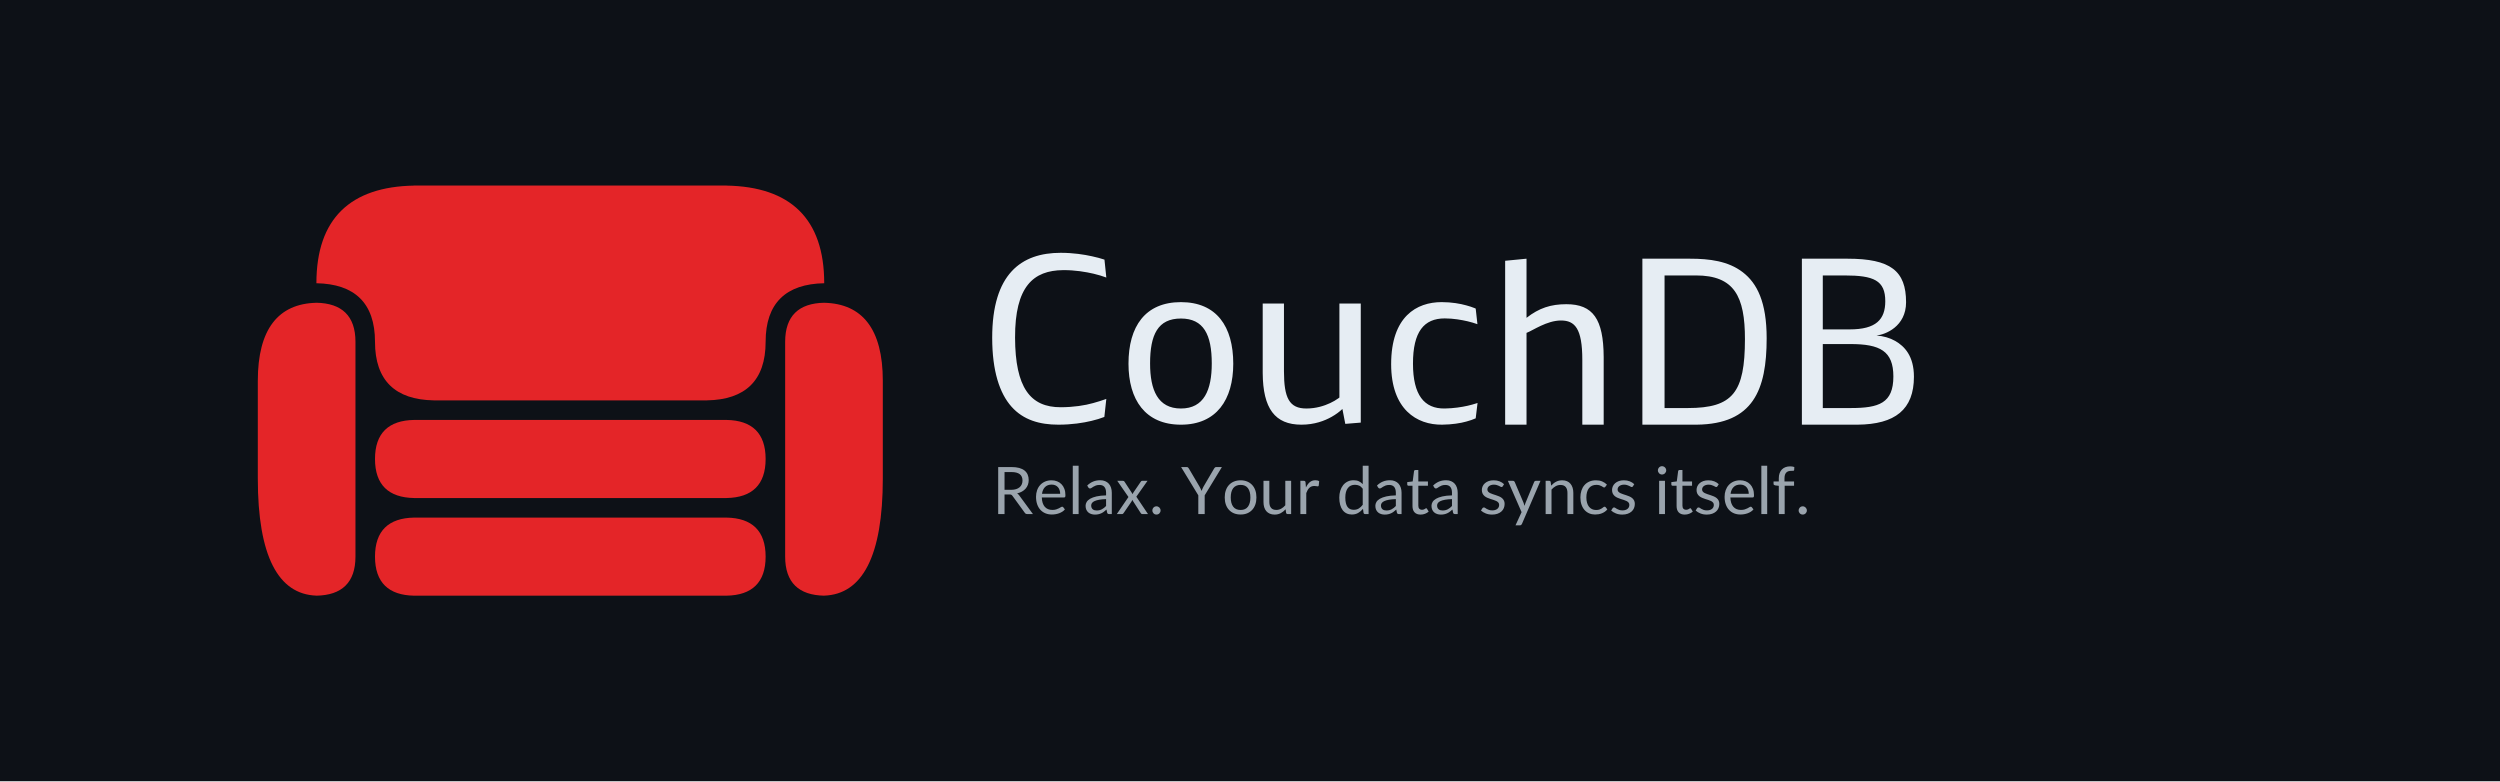
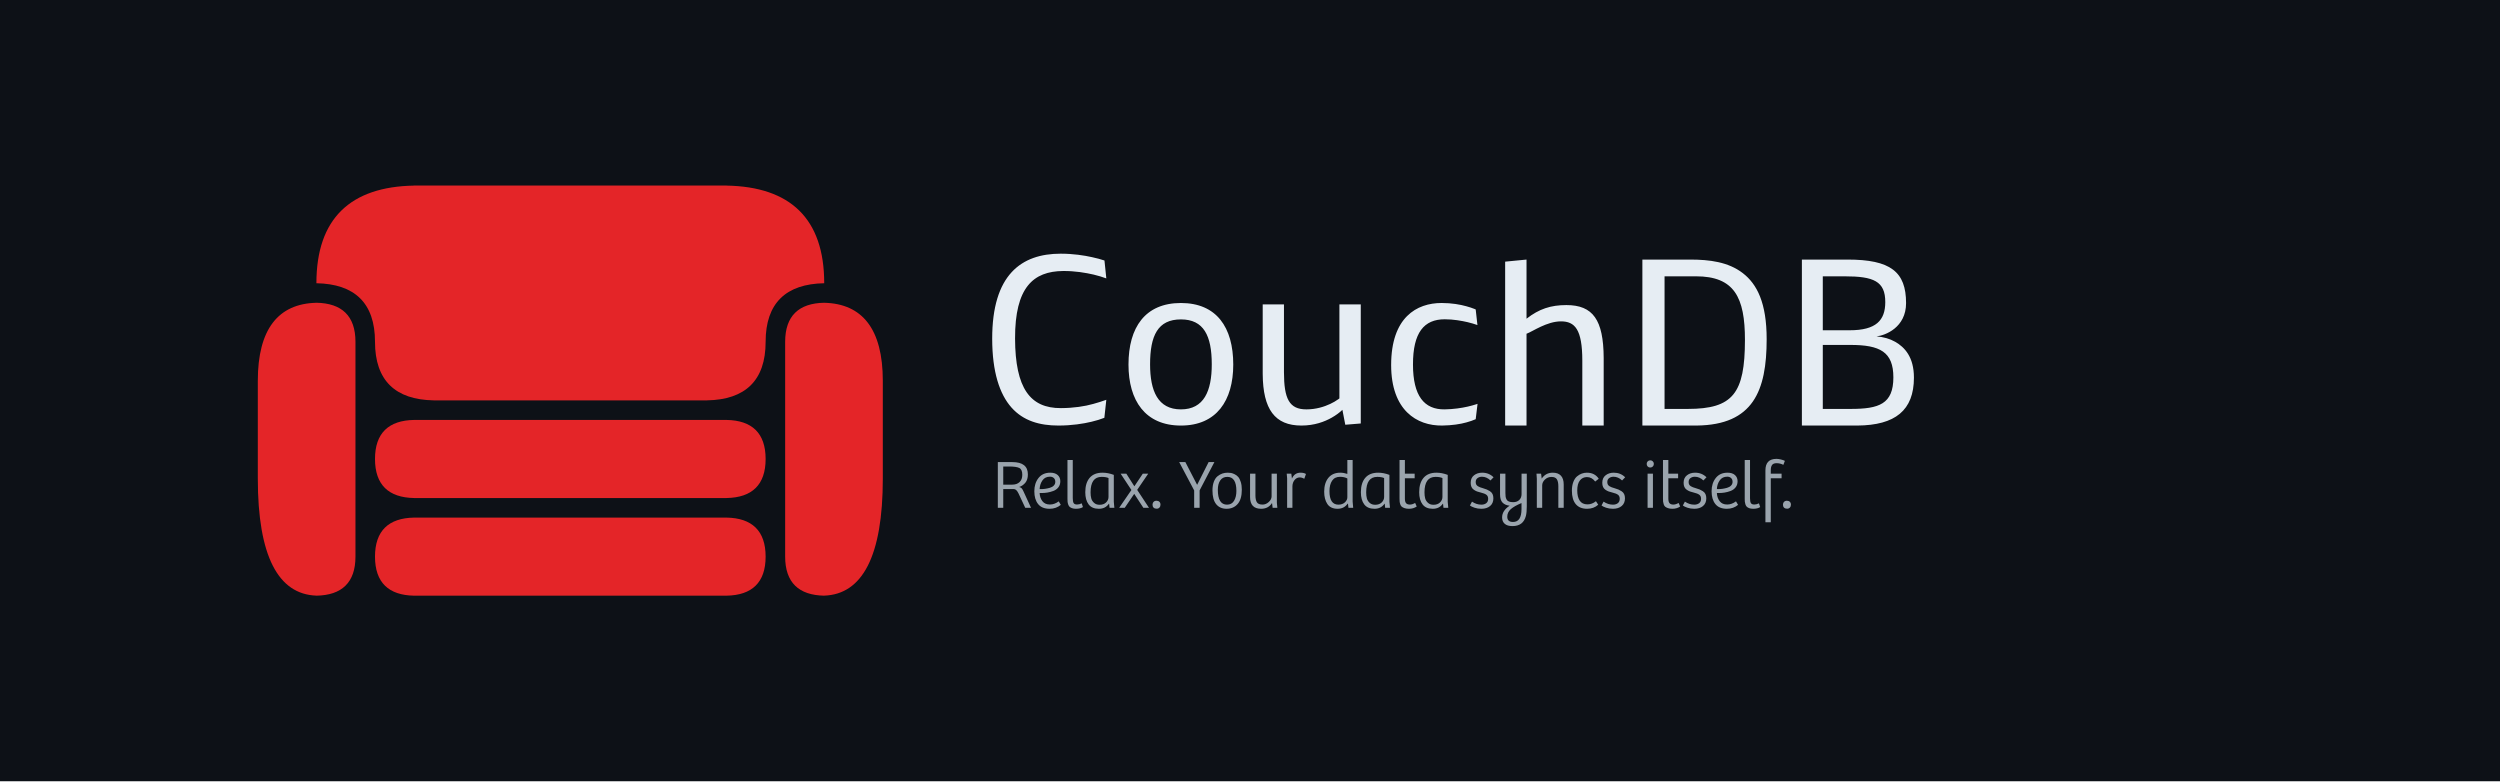
<svg xmlns="http://www.w3.org/2000/svg" viewBox="0 0 1600 500" width="1600" height="500" role="img" aria-label="couchdb">
  <rect width="1600" height="500" fill="#0d1117" />
  <g transform="translate(108.59,-6.41) scale(1.0016)">
    <g transform="translate(56.32,124.96) scale(2.9717)">
      <path d="M109.19,58.794 C109.19,64.364 106.256,67.093 100.791,67.19 L100.791,67.193 L33.597,67.193 L33.597,67.19 C28.132,67.093 25.198,64.364 25.198,58.794 C25.198,53.226 28.132,50.496 33.597,50.4 L33.597,50.395 L100.791,50.395 L100.791,50.4 C106.256,50.496 109.19,53.226 109.19,58.794 M100.791,71.398 L100.791,71.393 L33.597,71.393 L33.597,71.398 C28.132,71.494 25.198,74.224 25.198,79.794 C25.198,85.363 28.132,88.091 33.597,88.188 L33.597,88.191 L100.791,88.191 L100.791,88.186 C106.256,88.091 109.19,85.362 109.19,79.792 C109.19,74.223 106.256,71.494 100.791,71.398 M121.789,25.207 L121.789,25.202 C116.323,25.299 113.39,28.028 113.39,33.597 L113.39,79.792 C113.39,85.362 116.323,88.09 121.789,88.186 L121.789,88.178 C129.987,87.89 134.388,79.702 134.388,62.994 L134.388,41.996 C134.388,30.858 129.987,25.4 121.789,25.207 M12.599,25.202 L12.599,25.207 C4.401,25.4 0,30.858 0,41.996 L0,62.994 C0,79.702 4.401,87.889 12.599,88.178 L12.599,88.186 C18.065,88.091 20.998,85.362 20.998,79.792 L20.998,33.597 C20.998,28.028 18.065,25.299 12.599,25.202 M121.789,20.998 C121.789,7.075 114.454,0.252 100.791,0.011 L100.791,0 L33.597,0 L33.597,0.011 C19.935,0.252 12.599,7.075 12.599,20.998 L12.599,21.005 C20.797,21.15 25.198,25.244 25.198,33.597 C25.198,41.951 29.599,46.044 37.797,46.189 L37.797,46.195 L96.592,46.195 L96.592,46.189 C104.789,46.044 109.19,41.951 109.19,33.597 C109.19,25.244 113.591,21.15 121.789,21.005 L121.789,20.998 Z" fill="#E42528" />
    </g>
  </g>
-   <g transform="translate(374.66,125.13) scale(1.66302)">
+   <g transform="translate(374.66,125.69) scale(1.66302)">
    <path d="M229.182,41.029 C242.873,41.029 249.32,50.363 249.32,64.721 C249.32,78.59 242.873,88.193 229.182,88.193 C215.447,88.193 209.001,78.59 209.001,64.721 C209.001,50.363 215.447,41.029 229.182,41.029 Z M268.833,41.563 L268.833,67.611 C268.833,77.923 270.877,81.968 277.456,81.968 C281.191,81.968 284.345,80.943 286.613,79.879 C287.78,79.333 288.845,78.721 289.778,78.041 L290.169,77.746 L290.169,41.563 L298.392,41.563 L298.392,87.392 L292.435,87.88 L291.324,82.147 C290.169,83.256 288.784,84.266 287.19,85.168 C284.471,86.711 280.569,88.191 275.544,88.191 C265.342,88.191 260.751,81.971 260.654,68.368 L260.652,67.922 L260.652,41.563 L268.833,41.563 Z M329.509,41.026 C333.42,41.026 336.657,41.628 338.976,42.269 C340.176,42.603 341.251,42.932 342.216,43.337 L342.622,43.515 L343.289,49.516 C342.132,49.115 340.887,48.721 339.51,48.405 C337.197,47.876 334.087,47.293 330.708,47.293 C322.752,47.293 318.46,52.361 318.485,64.763 C318.506,76.72 322.751,82.09 330.708,81.965 C334.086,81.913 337.241,81.429 339.555,80.898 C340.735,80.629 341.819,80.332 342.832,80 L343.333,79.832 L342.622,85.744 C341.555,86.234 340.349,86.613 339.021,86.989 C336.748,87.634 333.509,88.139 329.73,88.189 C319.952,88.318 310.083,82.321 310.083,64.897 C310.083,46.538 319.908,41.027 329.509,41.026 Z M362.181,24.314 L362.181,47.073 C367.027,43.296 371.517,41.828 377.517,41.828 C387.769,41.828 391.794,47.534 391.875,62.132 L391.876,62.586 L391.876,88.191 L383.651,88.191 L383.651,63.21 C383.651,51.119 380.761,48.096 375.427,48.096 C370.04,48.096 364.571,51.96 362.333,52.799 L362.182,52.852 L362.182,88.191 L353.957,88.191 L353.957,25.115 L362.181,24.314 Z M425.079,24.314 C432.638,24.314 439.809,25.226 445.395,29.516 C450.923,33.761 454.596,41.029 454.596,54.942 C454.596,74.833 449.412,87.928 427.742,88.187 L427.08,88.191 L406.767,88.191 L406.767,24.314 L425.079,24.314 Z M468.153,24.314 L485.712,24.314 C502.248,24.314 508.247,28.982 508.247,41.073 C508.247,50.453 500.247,53.519 496.868,53.875 C499.581,54.097 501.976,54.771 504.07,55.964 C507.666,58.015 511.271,61.788 511.271,69.742 C511.271,82.372 504.041,88.076 489.536,88.19 L489.09,88.191 L468.153,88.191 L468.153,24.314 L485.712,24.314 Z M182.909,22.048 C187.709,22.048 191.934,22.709 194.954,23.383 C196.734,23.777 198.334,24.183 199.756,24.672 L199.756,24.672 L200.468,31.561 C199,31.029 197.363,30.508 195.578,30.094 C192.562,29.397 188.421,28.678 183.842,28.716 C172.373,28.813 165.283,34.984 165.35,54.722 C165.416,73.879 171.173,81.543 182.997,81.48 C187.932,81.455 192.191,80.788 195.399,79.879 C197.216,79.366 198.911,78.858 200.468,78.278 L200.468,78.278 L199.712,85.212 C198.244,85.791 196.601,86.285 194.777,86.724 C191.623,87.485 187.221,88.191 182.02,88.191 C174.863,88.191 168.551,86.413 163.972,81.257 C159.394,76.101 156.564,67.566 156.549,54.808 C156.52,30.138 167.751,22.048 182.909,22.048 Z M229.182,47.34 C220.292,47.34 217.313,53.564 217.313,64.632 C217.313,74.854 220.292,81.968 229.182,81.968 C238.073,81.968 241.05,74.855 241.05,64.632 C241.05,53.564 237.939,47.34 229.182,47.34 Z M427.391,30.759 L415.301,30.759 L415.301,81.79 L424.28,81.79 C441.617,81.79 446.214,75.789 446.239,55.297 C446.258,38.761 442.105,30.759 427.391,30.759 Z M486.824,57.164 L476.199,57.164 L476.199,81.79 L486.956,81.79 C497.802,81.79 503.358,79.923 503.36,69.655 C503.36,59.832 498.204,57.164 486.824,57.164 Z M484.599,30.76 L476.197,30.76 L476.197,51.52 L486.554,51.52 C496.734,51.52 500.224,47.696 500.246,40.717 C500.269,32.627 495.758,30.76 484.599,30.76 Z" fill="#e6edf3" />
  </g>
-   <g transform="translate(635.00,329)">
-     <path d="M7.90-15.52L12.18-15.52Q13.94-15.52 15.30-15.95Q16.65-16.38 17.57-17.17Q18.48-17.96 18.94-19.05Q19.40-20.14 19.40-21.46Q19.40-24.15 17.64-25.52Q15.88-26.88 12.35-26.88L7.90-26.88L7.90-15.52M17.30-11.95L26.08 0L22.47 0Q21.36 0 20.83-0.86L13.02-11.61Q12.66-12.12 12.25-12.34Q11.84-12.56 10.98-12.56L7.90-12.56L7.90 0L3.84 0L3.84-30.09L12.35-30.09Q15.20-30.09 17.28-29.52Q19.36-28.94 20.72-27.85Q22.07-26.75 22.72-25.21Q23.37-23.67 23.37-21.76Q23.37-20.16 22.87-18.77Q22.37-17.39 21.41-16.29Q20.45-15.18 19.08-14.41Q17.70-13.63 15.96-13.23Q16.74-12.79 17.30-11.95M31.88-12.96L43.51-12.96Q43.51-14.26 43.14-15.34Q42.78-16.42 42.07-17.21Q41.37-18 40.36-18.43Q39.35-18.86 38.07-18.86Q35.39-18.86 33.82-17.29Q32.26-15.73 31.88-12.96M45.49-4.35L46.54-2.98Q45.84-2.14 44.88-1.52Q43.91-0.90 42.81-0.50Q41.71-0.10 40.53 0.09Q39.35 0.29 38.20 0.29Q35.99 0.29 34.14-0.45Q32.28-1.20 30.92-2.64Q29.57-4.07 28.81-6.20Q28.06-8.32 28.06-11.07Q28.06-13.29 28.74-15.23Q29.42-17.16 30.70-18.57Q31.98-19.99 33.83-20.80Q35.68-21.61 37.99-21.61Q39.90-21.61 41.53-20.97Q43.16-20.33 44.34-19.12Q45.53-17.91 46.20-16.14Q46.87-14.36 46.87-12.10Q46.87-11.21 46.68-10.92Q46.49-10.63 45.97-10.63L31.75-10.63Q31.82-8.61 32.31-7.12Q32.80-5.63 33.68-4.63Q34.57-3.63 35.78-3.14Q37-2.65 38.51-2.65Q39.92-2.65 40.94-2.97Q41.96-3.30 42.69-3.68Q43.43-4.05 43.92-4.38Q44.42-4.70 44.77-4.70Q45.23-4.70 45.49-4.35M51.58-30.93L55.31-30.93L55.31 0L51.58 0L51.58-30.93M72.89-5.17L72.89-9.58Q70.31-9.49 68.49-9.17Q66.68-8.84 65.53-8.32Q64.39-7.79 63.87-7.08Q63.36-6.36 63.36-5.48Q63.36-4.64 63.63-4.03Q63.90-3.42 64.38-3.03Q64.85-2.65 65.49-2.47Q66.13-2.29 66.86-2.29Q67.85-2.29 68.67-2.49Q69.49-2.69 70.21-3.07Q70.94-3.44 71.60-3.97Q72.26-4.49 72.89-5.17M61.49-17.07L60.82-18.27Q62.58-19.97 64.62-20.81Q66.65-21.65 69.13-21.65Q70.92-21.65 72.30-21.06Q73.69-20.48 74.63-19.43Q75.58-18.37 76.06-16.88Q76.55-15.39 76.55-13.61L76.55 0L74.89 0Q74.34 0 74.05-0.18Q73.75-0.36 73.58-0.88L73.16-2.90Q72.32-2.12 71.53-1.52Q70.73-0.92 69.85-0.51Q68.96-0.10 67.97 0.12Q66.97 0.34 65.75 0.34Q64.51 0.34 63.42-0.01Q62.33-0.36 61.52-1.05Q60.71-1.74 60.24-2.80Q59.77-3.86 59.77-5.31Q59.77-6.57 60.46-7.74Q61.15-8.90 62.71-9.81Q64.26-10.71 66.76-11.29Q69.26-11.87 72.89-11.95L72.89-13.61Q72.89-16.09 71.82-17.36Q70.75-18.63 68.69-18.63Q67.31-18.63 66.37-18.28Q65.44-17.93 64.75-17.50Q64.07-17.07 63.58-16.73Q63.08-16.38 62.60-16.38Q62.22-16.38 61.95-16.58Q61.68-16.78 61.49-17.07M92.25-11.11L99.71 0L96.12 0Q95.66 0 95.39-0.24Q95.13-0.48 94.96-0.78L89.61-9.11Q89.52-8.82 89.43-8.54Q89.33-8.25 89.17-8.02L84.21-0.78Q84-0.48 83.76-0.24Q83.52 0 83.10 0L79.76 0L87.21-10.92L80.05-21.27L83.64-21.27Q84.11-21.27 84.32-21.13Q84.53-20.98 84.69-20.71L89.92-12.73Q90.09-13.34 90.45-13.90L95.03-20.62Q95.21-20.92 95.43-21.09Q95.66-21.27 95.97-21.27L99.41-21.27L92.25-11.11M102.52-2.31Q102.52-2.86 102.72-3.34Q102.92-3.82 103.27-4.18Q103.61-4.54 104.10-4.75Q104.58-4.96 105.13-4.96Q105.67-4.96 106.16-4.75Q106.64-4.54 107-4.18Q107.35-3.82 107.56-3.34Q107.77-2.86 107.77-2.31Q107.77-1.74 107.56-1.27Q107.35-0.80 107-0.44Q106.64-0.08 106.16 0.12Q105.67 0.32 105.13 0.32Q104.58 0.32 104.10 0.12Q103.61-0.08 103.27-0.44Q102.92-0.80 102.72-1.27Q102.52-1.74 102.52-2.31M147.02-30.09L136-11.99L136 0L131.92 0L131.92-11.99L120.90-30.09L124.47-30.09Q125.01-30.09 125.33-29.83Q125.64-29.57 125.87-29.15L132.76-17.45Q133.14-16.72 133.46-16.08Q133.77-15.44 134-14.78Q134.23-15.44 134.53-16.08Q134.82-16.72 135.18-17.45L142.04-29.15Q142.23-29.51 142.57-29.80Q142.91-30.09 143.43-30.09L147.02-30.09M158.99-21.61Q161.32-21.61 163.19-20.83Q165.06-20.05 166.38-18.63Q167.71-17.20 168.41-15.17Q169.11-13.15 169.11-10.65Q169.11-8.13 168.41-6.11Q167.71-4.10 166.38-2.67Q165.06-1.24 163.19-0.47Q161.32 0.29 158.99 0.29Q156.64 0.29 154.76-0.47Q152.88-1.24 151.56-2.67Q150.23-4.10 149.53-6.11Q148.83-8.13 148.83-10.65Q148.83-13.15 149.53-15.17Q150.23-17.20 151.56-18.63Q152.88-20.05 154.76-20.83Q156.64-21.61 158.99-21.61M158.99-2.62Q162.14-2.62 163.70-4.74Q165.25-6.85 165.25-10.63Q165.25-14.43 163.70-16.55Q162.14-18.67 158.99-18.67Q157.40-18.67 156.21-18.12Q155.02-17.58 154.23-16.55Q153.45-15.52 153.06-14.02Q152.67-12.52 152.67-10.63Q152.67-6.85 154.23-4.74Q155.80-2.62 158.99-2.62M187.59-21.27L191.33-21.27L191.33 0L189.11 0Q188.31 0 188.10-0.78L187.80-3.07Q186.42-1.53 184.70-0.60Q182.97 0.34 180.75 0.34Q179 0.34 177.67-0.24Q176.34-0.82 175.43-1.87Q174.53-2.92 174.08-4.41Q173.63-5.90 173.63-7.71L173.63-21.27L177.37-21.27L177.37-7.71Q177.37-5.29 178.47-3.97Q179.57-2.65 181.84-2.65Q183.50-2.65 184.94-3.43Q186.38-4.22 187.59-5.61L187.59-21.27M200.55-20.24L200.80-17.01Q201.81-19.19 203.28-20.42Q204.75-21.65 206.87-21.65Q207.54-21.65 208.16-21.50Q208.78-21.36 209.27-21.04L208.99-18.25Q208.87-17.72 208.36-17.72Q208.07-17.72 207.50-17.85Q206.93-17.98 206.22-17.98Q205.21-17.98 204.42-17.68Q203.64-17.39 203.02-16.81Q202.40-16.23 201.90-15.38Q201.41-14.53 201.01-13.44L201.01 0L197.25 0L197.25-21.27L199.40-21.27Q200-21.27 200.24-21.04Q200.47-20.81 200.55-20.24M237.15-5.94L237.15-16.21Q236.10-17.62 234.89-18.18Q233.67-18.73 232.16-18.73Q229.19-18.73 227.60-16.61Q226-14.49 226-10.56Q226-8.48 226.36-7Q226.72-5.52 227.41-4.57Q228.10-3.61 229.11-3.17Q230.12-2.73 231.40-2.73Q233.25-2.73 234.62-3.57Q236-4.41 237.15-5.94M237.15-30.93L240.89-30.93L240.89 0L238.67 0Q237.87 0 237.66-0.78L237.32-3.36Q235.96-1.72 234.21-0.71Q232.47 0.29 230.18 0.29Q228.35 0.29 226.86-0.41Q225.37-1.11 224.32-2.48Q223.27-3.84 222.71-5.88Q222.14-7.92 222.14-10.56Q222.14-12.92 222.77-14.94Q223.40-16.97 224.57-18.46Q225.75-19.95 227.46-20.80Q229.17-21.65 231.32-21.65Q233.27-21.65 234.66-20.99Q236.06-20.33 237.15-19.15L237.15-30.93M258.34-5.17L258.34-9.58Q255.76-9.49 253.94-9.17Q252.13-8.84 250.98-8.32Q249.84-7.79 249.32-7.08Q248.81-6.36 248.81-5.48Q248.81-4.64 249.08-4.03Q249.35-3.42 249.83-3.03Q250.30-2.65 250.94-2.47Q251.58-2.29 252.32-2.29Q253.30-2.29 254.12-2.49Q254.94-2.69 255.66-3.07Q256.39-3.44 257.05-3.97Q257.71-4.49 258.34-5.17M246.94-17.07L246.27-18.27Q248.03-19.97 250.07-20.81Q252.11-21.65 254.58-21.65Q256.37-21.65 257.75-21.06Q259.14-20.48 260.09-19.43Q261.03-18.37 261.51-16.88Q262-15.39 262-13.61L262 0L260.34 0Q259.79 0 259.50-0.18Q259.20-0.36 259.04-0.88L258.62-2.90Q257.78-2.12 256.98-1.52Q256.18-0.92 255.30-0.51Q254.42-0.10 253.42 0.12Q252.42 0.34 251.20 0.34Q249.96 0.34 248.87-0.01Q247.78-0.36 246.97-1.05Q246.16-1.74 245.69-2.80Q245.22-3.86 245.22-5.31Q245.22-6.57 245.91-7.74Q246.60-8.90 248.16-9.81Q249.71-10.71 252.21-11.29Q254.71-11.87 258.34-11.95L258.34-13.61Q258.34-16.09 257.27-17.36Q256.20-18.63 254.14-18.63Q252.76-18.63 251.82-18.28Q250.89-17.93 250.20-17.50Q249.52-17.07 249.03-16.73Q248.54-16.38 248.05-16.38Q247.67-16.38 247.40-16.58Q247.13-16.78 246.94-17.07M274.22 0.34Q271.70 0.34 270.34-1.07Q268.99-2.48 268.99-5.12L268.99-18.14L266.43-18.14Q266.09-18.14 265.86-18.34Q265.63-18.54 265.63-18.96L265.63-20.45L269.12-20.89L269.98-27.47Q270.04-27.78 270.26-27.98Q270.48-28.18 270.84-28.18L272.73-28.18L272.73-20.85L278.88-20.85L278.88-18.14L272.73-18.14L272.73-5.38Q272.73-4.03 273.38-3.38Q274.03-2.73 275.06-2.73Q275.65-2.73 276.08-2.89Q276.51-3.05 276.82-3.23Q277.14-3.42 277.36-3.58Q277.58-3.74 277.75-3.74Q278.04-3.74 278.27-3.38L279.36-1.60Q278.40-0.69 277.03-0.18Q275.67 0.34 274.22 0.34M294.27-5.17L294.27-9.58Q291.69-9.49 289.87-9.17Q288.06-8.84 286.91-8.32Q285.77-7.79 285.25-7.08Q284.74-6.36 284.74-5.48Q284.74-4.64 285.01-4.03Q285.29-3.42 285.76-3.03Q286.23-2.65 286.87-2.47Q287.51-2.29 288.25-2.29Q289.23-2.29 290.05-2.49Q290.87-2.69 291.60-3.07Q292.32-3.44 292.98-3.97Q293.64-4.49 294.27-5.17M282.87-17.07L282.20-18.27Q283.96-19.97 286-20.81Q288.04-21.65 290.51-21.65Q292.30-21.65 293.69-21.06Q295.07-20.48 296.02-19.43Q296.96-18.37 297.44-16.88Q297.93-15.39 297.93-13.61L297.93 0L296.27 0Q295.72 0 295.43-0.18Q295.13-0.36 294.97-0.88L294.55-2.90Q293.71-2.12 292.91-1.52Q292.11-0.92 291.23-0.51Q290.35-0.10 289.35 0.12Q288.35 0.34 287.13 0.34Q285.89 0.34 284.80-0.01Q283.71-0.36 282.90-1.05Q282.09-1.74 281.62-2.80Q281.15-3.86 281.15-5.31Q281.15-6.57 281.84-7.74Q282.53-8.90 284.09-9.81Q285.64-10.71 288.14-11.29Q290.64-11.87 294.27-11.95L294.27-13.61Q294.27-16.09 293.20-17.36Q292.13-18.63 290.07-18.63Q288.69-18.63 287.75-18.28Q286.82-17.93 286.14-17.50Q285.45-17.07 284.96-16.73Q284.47-16.38 283.98-16.38Q283.61-16.38 283.33-16.58Q283.06-16.78 282.87-17.07M327.60-19.13L326.76-17.77Q326.51-17.30 325.98-17.30Q325.67-17.30 325.27-17.54Q324.87-17.77 324.29-18.05Q323.72-18.33 322.92-18.57Q322.12-18.82 321.03-18.82Q320.08-18.82 319.33-18.57Q318.57-18.33 318.03-17.91Q317.50-17.49 317.22-16.94Q316.93-16.38 316.93-15.73Q316.93-14.91 317.40-14.36Q317.88-13.82 318.65-13.42Q319.43-13.02 320.42-12.72Q321.41-12.41 322.44-12.06Q323.48-11.72 324.47-11.30Q325.46-10.88 326.24-10.25Q327.01-9.62 327.48-8.70Q327.96-7.79 327.96-6.51Q327.96-5.04 327.43-3.79Q326.91-2.54 325.88-1.63Q324.85-0.71 323.36-0.19Q321.87 0.34 319.91 0.34Q317.69 0.34 315.88-0.39Q314.08-1.11 312.82-2.25L313.70-3.68Q313.87-3.95 314.10-4.10Q314.33-4.24 314.69-4.24Q315.06-4.24 315.48-3.95Q315.90-3.65 316.50-3.30Q317.10-2.94 317.96-2.65Q318.82-2.35 320.10-2.35Q321.20-2.35 322.01-2.64Q322.83-2.92 323.38-3.40Q323.93-3.89 324.19-4.52Q324.45-5.15 324.45-5.86Q324.45-6.74 323.98-7.32Q323.51-7.90 322.73-8.31Q321.95-8.71 320.95-9.02Q319.96-9.32 318.92-9.66Q317.88-10 316.88-10.43Q315.88-10.86 315.11-11.51Q314.33-12.16 313.86-13.11Q313.38-14.07 313.38-15.44Q313.38-16.65 313.89-17.78Q314.39-18.90 315.36-19.75Q316.32-20.60 317.73-21.11Q319.14-21.61 320.94-21.61Q323.04-21.61 324.71-20.95Q326.38-20.29 327.60-19.13M347.95-21.27L350.91-21.27L339.05 6.28Q338.86 6.70 338.57 6.95Q338.29 7.20 337.70 7.20L334.93 7.20L338.81-1.24L330.04-21.27L333.27-21.27Q333.75-21.27 334.04-21.03Q334.32-20.79 334.43-20.50L340.12-7.10Q340.45-6.22 340.68-5.25Q340.98-6.24 341.31-7.12L346.84-20.50Q346.96-20.83 347.27-21.05Q347.57-21.27 347.95-21.27M357.44-20.50L357.74-18.19Q358.43-18.96 359.21-19.59Q359.98-20.22 360.85-20.67Q361.73-21.13 362.70-21.37Q363.68-21.61 364.81-21.61Q366.56-21.61 367.89-21.03Q369.22-20.45 370.11-19.39Q371.01-18.33 371.47-16.84Q371.93-15.35 371.93-13.55L371.93 0L368.17 0L368.17-13.55Q368.17-15.96 367.07-17.29Q365.97-18.63 363.72-18.63Q362.06-18.63 360.62-17.83Q359.18-17.03 357.97-15.67L357.97 0L354.21 0L354.21-21.27L356.45-21.27Q357.25-21.27 357.44-20.50M393.44-18.84L392.45-17.49Q392.28-17.26 392.11-17.14Q391.94-17.01 391.65-17.01Q391.34-17.01 390.96-17.27Q390.58-17.54 390.02-17.85Q389.47-18.17 388.66-18.43Q387.85-18.69 386.67-18.69Q385.10-18.69 383.90-18.13Q382.70-17.58 381.90-16.53Q381.09-15.48 380.68-13.99Q380.27-12.50 380.27-10.65Q380.27-8.71 380.71-7.21Q381.15-5.71 381.96-4.69Q382.77-3.68 383.91-3.14Q385.06-2.60 386.48-2.60Q387.85-2.60 388.73-2.93Q389.61-3.26 390.19-3.65Q390.77-4.05 391.16-4.38Q391.55-4.70 391.92-4.70Q392.39-4.70 392.64-4.35L393.69-2.98Q392.99-2.12 392.11-1.51Q391.23-0.90 390.21-0.49Q389.19-0.08 388.08 0.11Q386.97 0.29 385.81 0.29Q383.82 0.29 382.11-0.44Q380.39-1.18 379.13-2.57Q377.87-3.97 377.16-6.01Q376.45-8.04 376.45-10.65Q376.45-13.02 377.11-15.04Q377.77-17.05 379.04-18.51Q380.31-19.97 382.17-20.79Q384.03-21.61 386.44-21.61Q388.69-21.61 390.40-20.88Q392.11-20.16 393.44-18.84M410.93-19.13L410.09-17.77Q409.84-17.30 409.31-17.30Q409-17.30 408.60-17.54Q408.20-17.77 407.62-18.05Q407.04-18.33 406.25-18.57Q405.45-18.82 404.36-18.82Q403.41-18.82 402.65-18.57Q401.90-18.33 401.36-17.91Q400.83-17.49 400.54-16.94Q400.26-16.38 400.26-15.73Q400.26-14.91 400.73-14.36Q401.21-13.82 401.98-13.42Q402.76-13.02 403.75-12.72Q404.73-12.41 405.77-12.06Q406.81-11.72 407.80-11.30Q408.79-10.88 409.56-10.25Q410.34-9.62 410.81-8.70Q411.29-7.79 411.29-6.51Q411.29-5.04 410.76-3.79Q410.24-2.54 409.21-1.63Q408.18-0.71 406.69-0.19Q405.20 0.34 403.24 0.34Q401.02 0.34 399.21-0.39Q397.40-1.11 396.14-2.25L397.03-3.68Q397.19-3.95 397.43-4.10Q397.66-4.24 398.01-4.24Q398.39-4.24 398.81-3.95Q399.23-3.65 399.83-3.30Q400.43-2.94 401.29-2.65Q402.15-2.35 403.43-2.35Q404.52-2.35 405.34-2.64Q406.16-2.92 406.71-3.40Q407.25-3.89 407.52-4.52Q407.78-5.15 407.78-5.86Q407.78-6.74 407.31-7.32Q406.83-7.90 406.06-8.31Q405.28-8.71 404.28-9.02Q403.28-9.32 402.24-9.66Q401.21-10 400.21-10.43Q399.21-10.86 398.43-11.51Q397.66-12.16 397.18-13.11Q396.71-14.07 396.71-15.44Q396.71-16.65 397.22-17.78Q397.72-18.90 398.69-19.75Q399.65-20.60 401.06-21.11Q402.47-21.61 404.27-21.61Q406.37-21.61 408.04-20.95Q409.71-20.29 410.93-19.13M426.85-21.27L430.58-21.27L430.58 0L426.85 0L426.85-21.27M431.38-27.95Q431.38-27.41 431.16-26.93Q430.94-26.46 430.57-26.09Q430.21-25.73 429.71-25.52Q429.22-25.31 428.67-25.31Q428.13-25.31 427.65-25.52Q427.18-25.73 426.83-26.09Q426.47-26.46 426.26-26.93Q426.05-27.41 426.05-27.95Q426.05-28.50 426.26-28.99Q426.47-29.48 426.83-29.85Q427.18-30.22 427.65-30.43Q428.13-30.64 428.67-30.64Q429.22-30.64 429.71-30.43Q430.21-30.22 430.57-29.85Q430.94-29.48 431.16-28.99Q431.38-28.50 431.38-27.95M443.25 0.34Q440.73 0.34 439.37-1.07Q438.02-2.48 438.02-5.12L438.02-18.14L435.46-18.14Q435.12-18.14 434.89-18.34Q434.66-18.54 434.66-18.96L434.66-20.45L438.14-20.89L439.01-27.47Q439.07-27.78 439.29-27.98Q439.51-28.18 439.87-28.18L441.76-28.18L441.76-20.85L447.91-20.85L447.91-18.14L441.76-18.14L441.76-5.38Q441.76-4.03 442.41-3.38Q443.06-2.73 444.09-2.73Q444.68-2.73 445.11-2.89Q445.54-3.05 445.85-3.23Q446.17-3.42 446.39-3.58Q446.61-3.74 446.78-3.74Q447.07-3.74 447.30-3.38L448.39-1.60Q447.43-0.69 446.06-0.18Q444.70 0.34 443.25 0.34M465-19.13L464.16-17.77Q463.91-17.30 463.39-17.30Q463.07-17.30 462.67-17.54Q462.27-17.77 461.70-18.05Q461.12-18.33 460.32-18.57Q459.52-18.82 458.43-18.82Q457.49-18.82 456.73-18.57Q455.97-18.33 455.44-17.91Q454.90-17.49 454.62-16.94Q454.34-16.38 454.34-15.73Q454.34-14.91 454.81-14.36Q455.28-13.82 456.06-13.42Q456.83-13.02 457.82-12.72Q458.81-12.41 459.85-12.06Q460.89-11.72 461.87-11.30Q462.86-10.88 463.64-10.25Q464.42-9.62 464.89-8.70Q465.36-7.79 465.36-6.51Q465.36-5.04 464.84-3.79Q464.31-2.54 463.28-1.63Q462.25-0.71 460.76-0.19Q459.27 0.34 457.32 0.34Q455.09 0.34 453.29-0.39Q451.48-1.11 450.22-2.25L451.10-3.68Q451.27-3.95 451.50-4.10Q451.73-4.24 452.09-4.24Q452.47-4.24 452.89-3.95Q453.31-3.65 453.90-3.30Q454.50-2.94 455.36-2.65Q456.23-2.35 457.51-2.35Q458.60-2.35 459.42-2.64Q460.24-2.92 460.78-3.40Q461.33-3.89 461.59-4.52Q461.85-5.15 461.85-5.86Q461.85-6.74 461.38-7.32Q460.91-7.90 460.13-8.31Q459.35-8.71 458.36-9.02Q457.36-9.32 456.32-9.66Q455.28-10 454.28-10.43Q453.29-10.86 452.51-11.51Q451.73-12.16 451.26-13.11Q450.79-14.07 450.79-15.44Q450.79-16.65 451.29-17.78Q451.79-18.90 452.76-19.75Q453.73-20.60 455.13-21.11Q456.54-21.61 458.35-21.61Q460.45-21.61 462.12-20.95Q463.79-20.29 465-19.13M472.56-12.96L484.20-12.96Q484.20-14.26 483.83-15.34Q483.46-16.42 482.76-17.21Q482.06-18 481.05-18.43Q480.04-18.86 478.76-18.86Q476.07-18.86 474.51-17.29Q472.94-15.73 472.56-12.96M486.17-4.35L487.22-2.98Q486.53-2.14 485.56-1.52Q484.60-0.90 483.49-0.50Q482.39-0.10 481.22 0.09Q480.04 0.29 478.88 0.29Q476.68 0.29 474.82-0.45Q472.96-1.20 471.61-2.64Q470.25-4.07 469.50-6.20Q468.74-8.32 468.74-11.07Q468.74-13.29 469.42-15.23Q470.11-17.16 471.39-18.57Q472.67-19.99 474.52-20.80Q476.36-21.61 478.67-21.61Q480.59-21.61 482.21-20.97Q483.84-20.33 485.03-19.12Q486.21-17.91 486.89-16.14Q487.56-14.36 487.56-12.10Q487.56-11.21 487.37-10.92Q487.18-10.63 486.65-10.63L472.44-10.63Q472.50-8.61 472.99-7.12Q473.49-5.63 474.37-4.63Q475.25-3.63 476.47-3.14Q477.69-2.65 479.20-2.65Q480.61-2.65 481.62-2.97Q482.64-3.30 483.38-3.68Q484.11-4.05 484.61-4.38Q485.10-4.70 485.46-4.70Q485.92-4.70 486.17-4.35M492.26-30.93L496-30.93L496 0L492.26 0L492.26-30.93M507.19 0L503.43 0L503.43-18.08L501.08-18.35Q500.64-18.46 500.36-18.68Q500.07-18.90 500.07-19.32L500.07-20.85L503.43-20.85L503.43-22.91Q503.43-24.74 503.95-26.16Q504.46-27.57 505.42-28.55Q506.37-29.53 507.72-30.03Q509.06-30.53 510.74-30.53Q512.17-30.53 513.37-30.11L513.28-28.25Q513.24-27.74 512.73-27.70Q512.21-27.66 511.35-27.66Q510.38-27.66 509.60-27.41Q508.81-27.15 508.24-26.59Q507.68-26.02 507.37-25.10Q507.07-24.17 507.07-22.81L507.07-20.85L513.20-20.85L513.20-18.14L507.19-18.14L507.19 0M516.14-2.31Q516.14-2.86 516.34-3.34Q516.54-3.82 516.88-4.18Q517.23-4.54 517.71-4.75Q518.20-4.96 518.74-4.96Q519.29-4.96 519.77-4.75Q520.25-4.54 520.61-4.18Q520.97-3.82 521.18-3.34Q521.39-2.86 521.39-2.31Q521.39-1.74 521.18-1.27Q520.97-0.80 520.61-0.44Q520.25-0.08 519.77 0.12Q519.29 0.32 518.74 0.32Q518.20 0.32 517.71 0.12Q517.23-0.08 516.88-0.44Q516.54-0.80 516.34-1.27Q516.14-1.74 516.14-2.31" fill="#9aa4ad" />
+   <g transform="translate(635.00,325)">
+     <path d="M13.46-12.01L7.08-12.01L7.08 0L3.61 0L3.61-29.26L12.89-29.26Q22.84-29.26 22.84-21.38Q22.84-18 21.21-16.04Q19.58-14.08 17.29-13.33Q18.39-13.02 18.92-12.43Q19.45-11.84 20.11-10.34L24.86 0L21.16 0L16.85-9.20Q16.19-10.56 15.44-11.29Q14.70-12.01 13.46-12.01M7.08-26.44L7.08-14.83L12.80-14.83Q15.80-14.83 17.53-16.48Q19.27-18.13 19.27-21.12Q19.27-24.51 17.38-25.48Q15.49-26.44 10.91-26.44L7.08-26.44M37.18-22.48Q40.22-22.48 41.91-20.99Q43.60-19.49 43.60-17.03Q43.60-14.74 42.37-13.13Q41.14-11.53 39.12-10.78Q37.09-10.03 35.27-9.75Q33.44-9.46 31.50-9.46Q31.28-9.46 30.91-9.48Q30.54-9.50 30.36-9.50Q30.49-6.42 32.12-4.27Q33.75-2.11 36.96-2.11Q39.86-2.11 42.59-4.14L43.91-1.89Q40.92 0.62 36.74 0.62Q31.81 0.62 29.39-2.40Q26.97-5.41 26.97-10.60Q26.97-15.71 29.66-19.10Q32.34-22.48 37.18-22.48M40.39-16.63Q40.39-18.17 39.45-19.05Q38.50-19.93 37-19.93Q33.79-19.93 32.14-17.51Q30.49-15.09 30.36-12.01Q30.49-12.01 30.78-11.99Q31.06-11.97 31.24-11.97Q32.60-11.97 33.97-12.17Q35.33-12.36 36.89-12.80Q38.46-13.24 39.42-14.23Q40.39-15.22 40.39-16.63M48.18-5.68L48.18-30.58L51.57-30.58L51.57-6.16Q51.57-3.92 52.14-3.01Q52.71-2.11 54.34-2.11Q55.79-2.11 57.29-2.86L58.08-0.48Q56.41 0.62 53.59 0.62Q52.10 0.62 51.04 0.22Q49.98-0.18 49.46-0.73Q48.93-1.28 48.62-2.22Q48.31-3.17 48.25-3.89Q48.18-4.62 48.18-5.68M77.84-21.08L77.84-3.83L78.19 0L75.11 0L74.84-2.60L74.71-2.64Q72.47 0.62 68.29 0.62Q63.84 0.62 61.71-2.20Q59.58-5.02 59.58-9.99Q59.58-15.93 62.39-19.21Q65.21-22.48 70.62-22.48Q74.10-22.48 77.84-21.08M74.45-6.95L74.45-19.05Q72.78-19.80 70.05-19.80Q62.96-19.80 62.96-9.86Q62.96-7.70 63.40-6.05Q63.84-4.40 65.21-3.17Q66.57-1.94 68.73-1.94Q71.37-1.94 72.91-3.45Q74.45-4.97 74.45-6.95M90.99-13.77L96.40-21.87L99.88-21.87L92.80-11.48L100.36 0L96.76 0L90.90-8.93L84.83 0L81.27 0L89.10-11.40L82.19-21.87L85.84-21.87L90.99-13.77M102.61-1.98Q102.61-3.08 103.31-3.81Q104.02-4.53 105.12-4.53Q106.30-4.53 107.01-3.85Q107.71-3.17 107.71-2.02Q107.71-0.88 107.03-0.15Q106.35 0.57 105.25 0.57Q104.02 0.57 103.31-0.11Q102.61-0.79 102.61-1.98M131.16-14.70L138.51-29.26L142.21-29.26L132.75-11.13L132.75 0L129.27 0L129.27-11.13L119.68-29.26L123.64-29.26L131.16-14.70M150.30-2.02Q153.30-2.02 154.79-4.49Q156.29-6.95 156.29-10.82Q156.29-19.80 150.48-19.80Q147.49-19.80 145.95-17.53Q144.41-15.27 144.41-11.53Q144.41-2.02 150.30-2.02M140.98-11.09Q140.98-14.34 141.86-16.68Q142.74-19.01 144.25-20.22Q145.77-21.43 147.36-21.96Q148.94-22.48 150.74-22.48Q151.84-22.48 152.86-22.31Q153.87-22.13 155.21-21.47Q156.55-20.81 157.50-19.71Q158.44-18.61 159.10-16.50Q159.76-14.39 159.76-11.57Q159.76-5.46 157.08-2.42Q154.40 0.62 150 0.62Q145.73 0.62 143.35-2.33Q140.98-5.28 140.98-11.09M178.82-7.35L178.82-21.87L182.20-21.87L182.20-3.21L182.51 0L179.48 0L179.12-2.99L179.04-2.99Q176.70 0.62 172.13 0.62Q165.04 0.62 165.04-6.91L165.04-21.87L168.48-21.87L168.48-7.88Q168.48-5.06 169.40-3.56Q170.32-2.07 173.01-2.07Q175.25-2.07 177.03-3.74Q178.82-5.41 178.82-7.35M192.15-13.95L192.15 0L188.76 0L188.76-18.88L188.50-21.87L191.44-21.87L191.84-18.70Q193.47-22.48 197.34-22.48Q199.50-22.48 200.82-21.65L199.76-18.61Q198.18-19.45 196.90-19.45Q194.88-19.45 193.56-17.84Q192.24-16.24 192.15-13.95M222.77-22.48Q225.02-22.48 227.30-21.69L227.30-30.58L230.69-30.58L230.69-3.96L231.04 0L228.01 0L227.70-2.64L227.52-2.68Q225.19 0.62 221.06 0.62Q216.57 0.62 214.52-2.42Q212.48-5.46 212.48-10.30Q212.48-15.93 215.18-19.21Q217.89-22.48 222.77-22.48M227.30-6.73L227.30-18.79Q225.28-19.84 222.64-19.84Q219.21-19.84 217.54-17.34Q215.86-14.83 215.86-10.69Q215.86-2.02 221.58-2.02Q224.14-2.02 225.72-3.48Q227.30-4.93 227.30-6.73M254.23-21.08L254.23-3.83L254.58 0L251.50 0L251.24-2.60L251.11-2.64Q248.86 0.62 244.68 0.62Q240.24 0.62 238.11-2.20Q235.97-5.02 235.97-9.99Q235.97-15.93 238.79-19.21Q241.60-22.48 247.02-22.48Q250.49-22.48 254.23-21.08M250.84-6.95L250.84-19.05Q249.17-19.80 246.44-19.80Q239.36-19.80 239.36-9.86Q239.36-7.70 239.80-6.05Q240.24-4.40 241.60-3.17Q242.97-1.94 245.12-1.94Q247.76-1.94 249.30-3.45Q250.84-4.97 250.84-6.95M260.70-5.98L260.70-30.58L264.13-30.58L264.13-21.87L270.38-21.87L270.38-18.92L264.13-18.92L264.13-5.90Q264.13-3.78 264.92-2.93Q265.72-2.07 267.34-2.07Q268.88-2.07 270.69-3.12L271.70-0.84Q269.59 0.62 266.73 0.62Q265.06 0.62 263.87 0.20Q262.68-0.22 262.06-0.77Q261.45-1.32 261.14-2.31Q260.83-3.30 260.77-4.03Q260.70-4.75 260.70-5.98M291.54-21.08L291.54-3.83L291.90 0L288.82 0L288.55-2.60L288.42-2.64Q286.18 0.62 282 0.62Q277.55 0.62 275.42-2.20Q273.28-5.02 273.28-9.99Q273.28-15.93 276.10-19.21Q278.92-22.48 284.33-22.48Q287.80-22.48 291.54-21.08M288.16-6.95L288.16-19.05Q286.48-19.80 283.76-19.80Q276.67-19.80 276.67-9.86Q276.67-7.70 277.11-6.05Q277.55-4.40 278.92-3.17Q280.28-1.94 282.44-1.94Q285.08-1.94 286.62-3.45Q288.16-4.97 288.16-6.95M305.76-1.50L307.08-3.96Q309.89-2.02 313.06-2.02Q315-2.02 316.21-2.97Q317.42-3.92 317.42-5.76Q317.42-7.52 316.27-8.36Q315.13-9.20 312.88-9.72Q311.34-10.08 310.33-10.45Q309.32-10.82 308.29-11.53Q307.25-12.23 306.75-13.33Q306.24-14.43 306.24-16.02Q306.24-19.14 308.37-20.81Q310.51-22.48 313.59-22.48Q317.94-22.48 320.89-19.54L318.91-17.51Q316.40-19.89 313.46-19.89Q311.83-19.89 310.64-19.03Q309.45-18.17 309.45-16.50Q309.45-15.58 309.78-14.92Q310.11-14.26 310.90-13.79Q311.70-13.33 312.27-13.13Q312.84-12.94 314.12-12.54Q315.74-12.06 316.58-11.70Q317.42-11.35 318.56-10.63Q319.70-9.90 320.23-8.78Q320.76-7.66 320.76-6.07Q320.76-2.90 318.65-1.14Q316.54 0.62 313.10 0.62Q310.68 0.62 308.66-0.07Q306.64-0.75 305.76-1.50M342.14-21.87L342.14-0.88Q342.14 2.95 341.57 5.19Q339.90 11.70 332.99 11.70Q329.69 11.70 328.02 10.23Q326.35 8.76 326.35 6.16Q326.35 1.80 331.19-1.36Q328.20-1.67 326.61-3.34Q325.03-5.02 325.03-8.58L325.03-21.87L328.46-21.87L328.46-9.50Q328.46-8.01 328.59-7.13Q328.72-6.25 329.19-5.35Q329.65-4.44 330.70-4.03Q331.76-3.61 333.43-3.61Q335.90-3.61 337.35-5.04Q338.80-6.47 338.80-8.76L338.80-21.87L342.14-21.87M329.65 5.72Q329.65 9.06 333.34 9.06Q338.76 9.06 338.76 0.79L338.76-3.04Q334.27-1.19 331.96 0.81Q329.65 2.82 329.65 5.72M352-14.34L352 0L348.57 0L348.57-18.57L348.35-21.87L351.30-21.87L351.69-18.70Q354.24-22.48 358.78-22.48Q362.21-22.48 363.99-20.57Q365.77-18.66 365.77-14.92L365.77 0L362.34 0L362.34-13.86Q362.34-16.68 361.42-18.22Q360.49-19.76 357.94-19.76Q355.48-19.76 353.74-18.08Q352-16.41 352-14.34M381-2.20Q383.86-2.20 386.41-4.22L387.86-1.98Q385 0.62 380.73 0.62Q375.98 0.62 373.49-2.35Q371.01-5.32 371.01-10.96Q371.01-14.12 371.91-16.50Q372.81-18.88 374.29-20.11Q375.76-21.34 377.34-21.91Q378.93-22.48 380.60-22.48Q385.62-22.48 388.21-18.61L385.92-16.81Q383.77-19.67 380.64-19.67Q377.83-19.67 376.13-17.51Q374.44-15.36 374.44-11.09Q374.44-6.95 376.02-4.58Q377.61-2.20 381-2.20M389.97-1.50L391.29-3.96Q394.11-2.02 397.28-2.02Q399.21-2.02 400.42-2.97Q401.63-3.92 401.63-5.76Q401.63-7.52 400.49-8.36Q399.34-9.20 397.10-9.72Q395.56-10.08 394.55-10.45Q393.54-10.82 392.50-11.53Q391.47-12.23 390.96-13.33Q390.46-14.43 390.46-16.02Q390.46-19.14 392.59-20.81Q394.72-22.48 397.80-22.48Q402.16-22.48 405.11-19.54L403.13-17.51Q400.62-19.89 397.67-19.89Q396.04-19.89 394.86-19.03Q393.67-18.17 393.67-16.50Q393.67-15.58 394-14.92Q394.33-14.26 395.12-13.79Q395.91-13.33 396.48-13.13Q397.06-12.94 398.33-12.54Q399.96-12.06 400.80-11.70Q401.63-11.35 402.78-10.63Q403.92-9.90 404.45-8.78Q404.98-7.66 404.98-6.07Q404.98-2.90 402.86-1.14Q400.75 0.62 397.32 0.62Q394.90 0.62 392.88-0.07Q390.85-0.75 389.97-1.50M422.88-21.87L422.88 0L419.45 0L419.45-21.87L422.88-21.87M418.88-28.12Q418.88-29.08 419.54-29.74Q420.20-30.40 421.17-30.40Q422.14-30.40 422.80-29.74Q423.46-29.08 423.46-28.12Q423.46-27.10 422.80-26.44Q422.14-25.78 421.12-25.78Q420.16-25.78 419.52-26.44Q418.88-27.10 418.88-28.12M429.31-5.98L429.31-30.58L432.74-30.58L432.74-21.87L438.99-21.87L438.99-18.92L432.74-18.92L432.74-5.90Q432.74-3.78 433.53-2.93Q434.32-2.07 435.95-2.07Q437.49-2.07 439.30-3.12L440.31-0.84Q438.20 0.62 435.34 0.62Q433.66 0.62 432.48 0.20Q431.29-0.22 430.67-0.77Q430.06-1.32 429.75-2.31Q429.44-3.30 429.37-4.03Q429.31-4.75 429.31-5.98M442.02-1.50L443.34-3.96Q446.16-2.02 449.33-2.02Q451.26-2.02 452.47-2.97Q453.68-3.92 453.68-5.76Q453.68-7.52 452.54-8.36Q451.40-9.20 449.15-9.72Q447.61-10.08 446.60-10.45Q445.59-10.82 444.55-11.53Q443.52-12.23 443.01-13.33Q442.51-14.43 442.51-16.02Q442.51-19.14 444.64-20.81Q446.78-22.48 449.86-22.48Q454.21-22.48 457.16-19.54L455.18-17.51Q452.67-19.89 449.72-19.89Q448.10-19.89 446.91-19.03Q445.72-18.17 445.72-16.50Q445.72-15.58 446.05-14.92Q446.38-14.26 447.17-13.79Q447.96-13.33 448.54-13.13Q449.11-12.94 450.38-12.54Q452.01-12.06 452.85-11.70Q453.68-11.35 454.83-10.63Q455.97-9.90 456.50-8.78Q457.03-7.66 457.03-6.07Q457.03-2.90 454.92-1.14Q452.80 0.62 449.37 0.62Q446.95 0.62 444.93-0.07Q442.90-0.75 442.02-1.50M470.62-22.48Q473.66-22.48 475.35-20.99Q477.05-19.49 477.05-17.03Q477.05-14.74 475.82-13.13Q474.58-11.53 472.56-10.78Q470.54-10.03 468.71-9.75Q466.88-9.46 464.95-9.46Q464.73-9.46 464.35-9.48Q463.98-9.50 463.80-9.50Q463.94-6.42 465.56-4.27Q467.19-2.11 470.40-2.11Q473.31-2.11 476.04-4.14L477.36-1.89Q474.36 0.62 470.18 0.62Q465.26 0.62 462.84-2.40Q460.42-5.41 460.42-10.60Q460.42-15.71 463.10-19.10Q465.78-22.48 470.62-22.48M473.84-16.63Q473.84-18.17 472.89-19.05Q471.94-19.93 470.45-19.93Q467.24-19.93 465.59-17.51Q463.94-15.09 463.80-12.01Q463.94-12.01 464.22-11.99Q464.51-11.97 464.68-11.97Q466.05-11.97 467.41-12.17Q468.78-12.36 470.34-12.80Q471.90-13.24 472.87-14.23Q473.84-15.22 473.84-16.63M481.62-5.68L481.62-30.58L485.01-30.58L485.01-6.16Q485.01-3.92 485.58-3.01Q486.16-2.11 487.78-2.11Q489.24-2.11 490.73-2.86L491.52-0.48Q489.85 0.62 487.04 0.62Q485.54 0.62 484.48 0.22Q483.43-0.18 482.90-0.73Q482.37-1.28 482.06-2.22Q481.76-3.17 481.69-3.89Q481.62-4.62 481.62-5.68M505.21-18.92L498.30-18.92L498.30 9.24L494.87 9.24L494.87-23.94Q494.87-31.33 501.95-31.33Q503.23-31.33 504.81-30.93Q506.40-30.54 507.32-30.05L506.35-27.50Q504.24-28.56 502.04-28.56Q499.97-28.56 499.14-27.43Q498.30-26.31 498.30-24.02L498.30-21.87L505.21-21.87L505.21-18.92M506.09-1.98Q506.09-3.08 506.79-3.81Q507.50-4.53 508.60-4.53Q509.78-4.53 510.49-3.85Q511.19-3.17 511.19-2.02Q511.19-0.88 510.51-0.15Q509.83 0.57 508.73 0.57Q507.50 0.57 506.79-0.11Q506.09-0.79 506.09-1.98" fill="#9aa4ad" />
  </g>
</svg>
